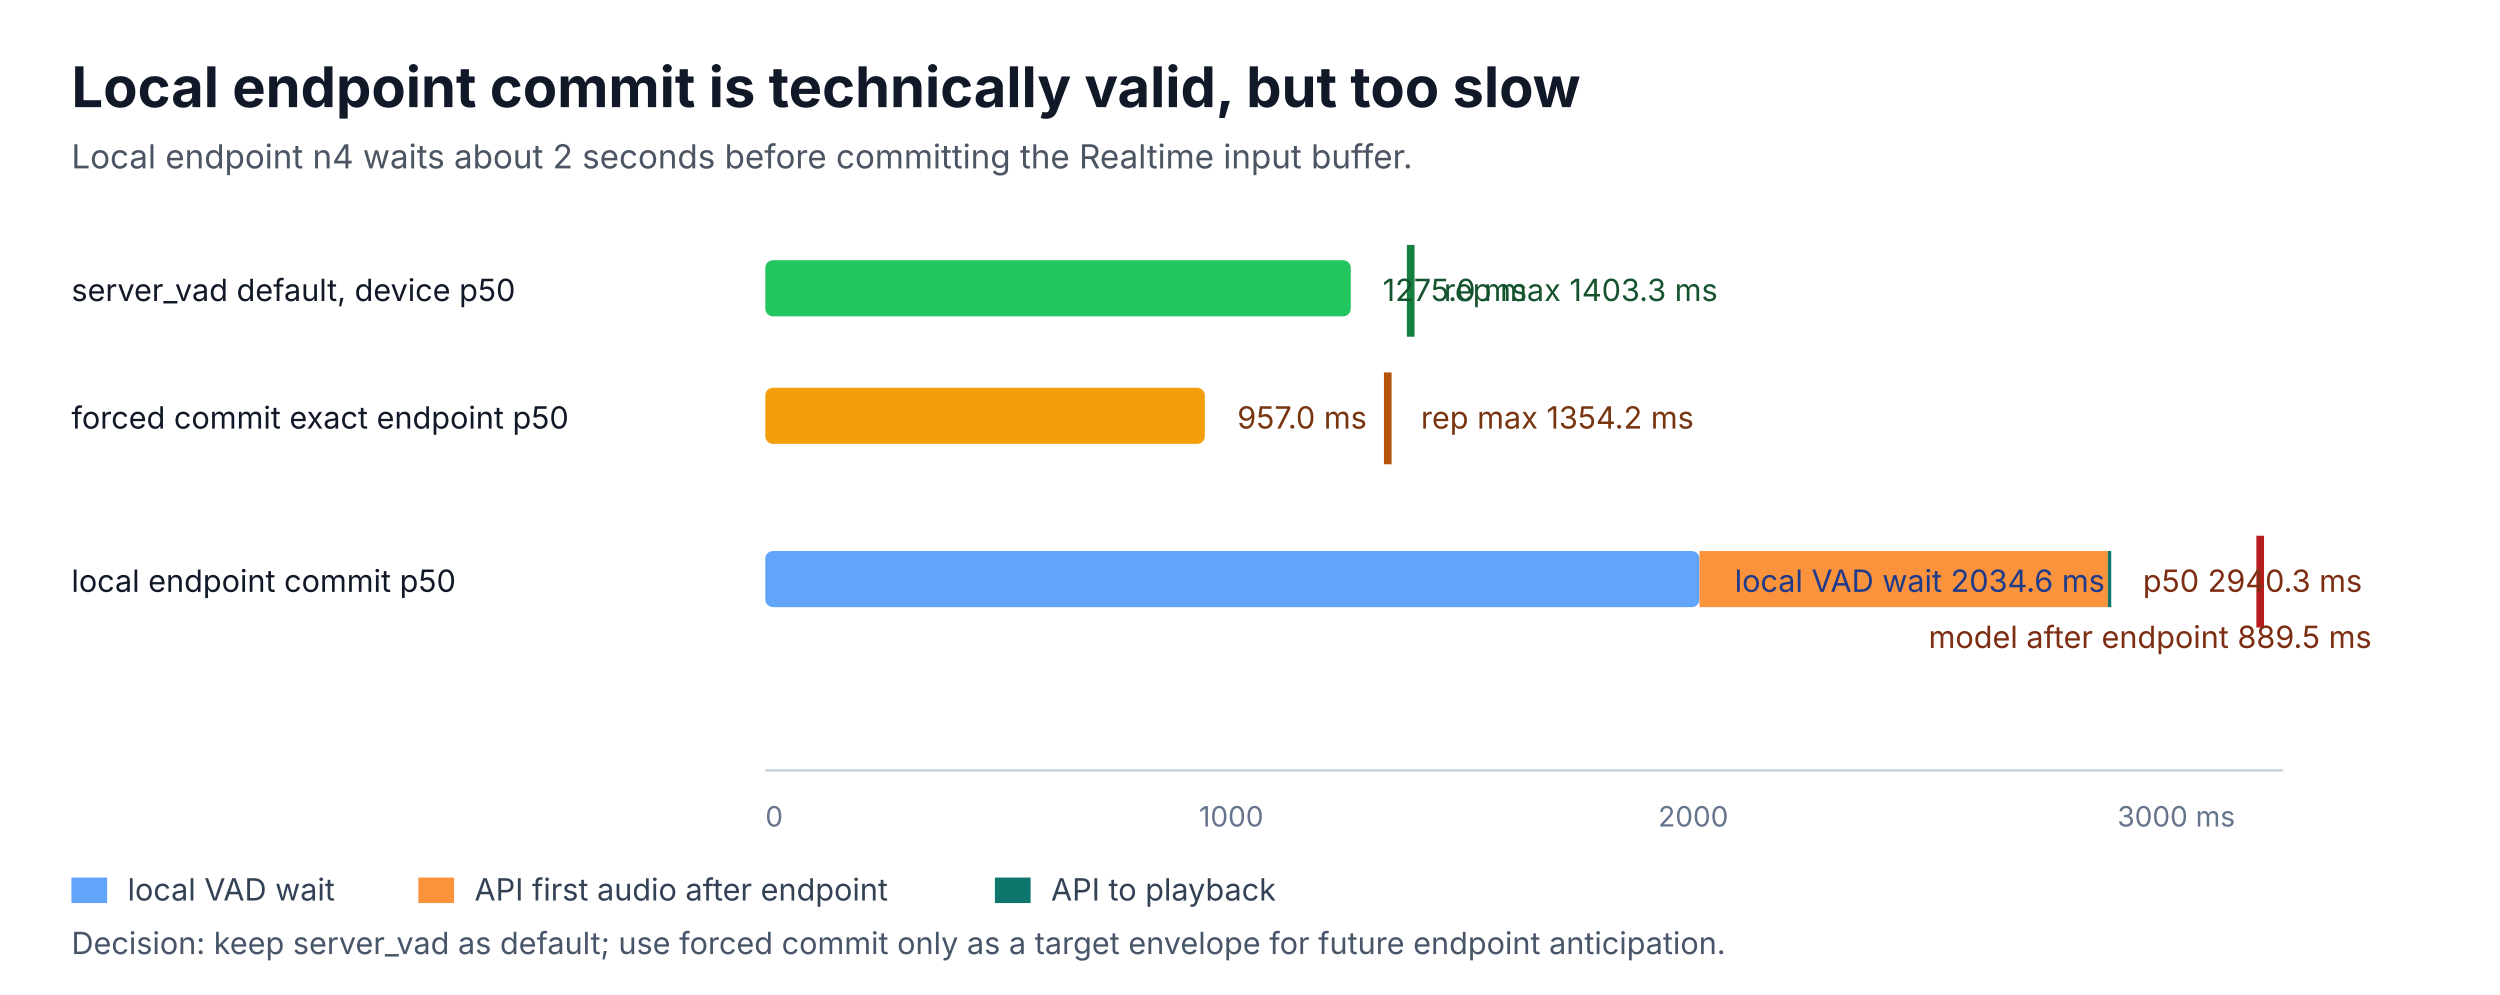
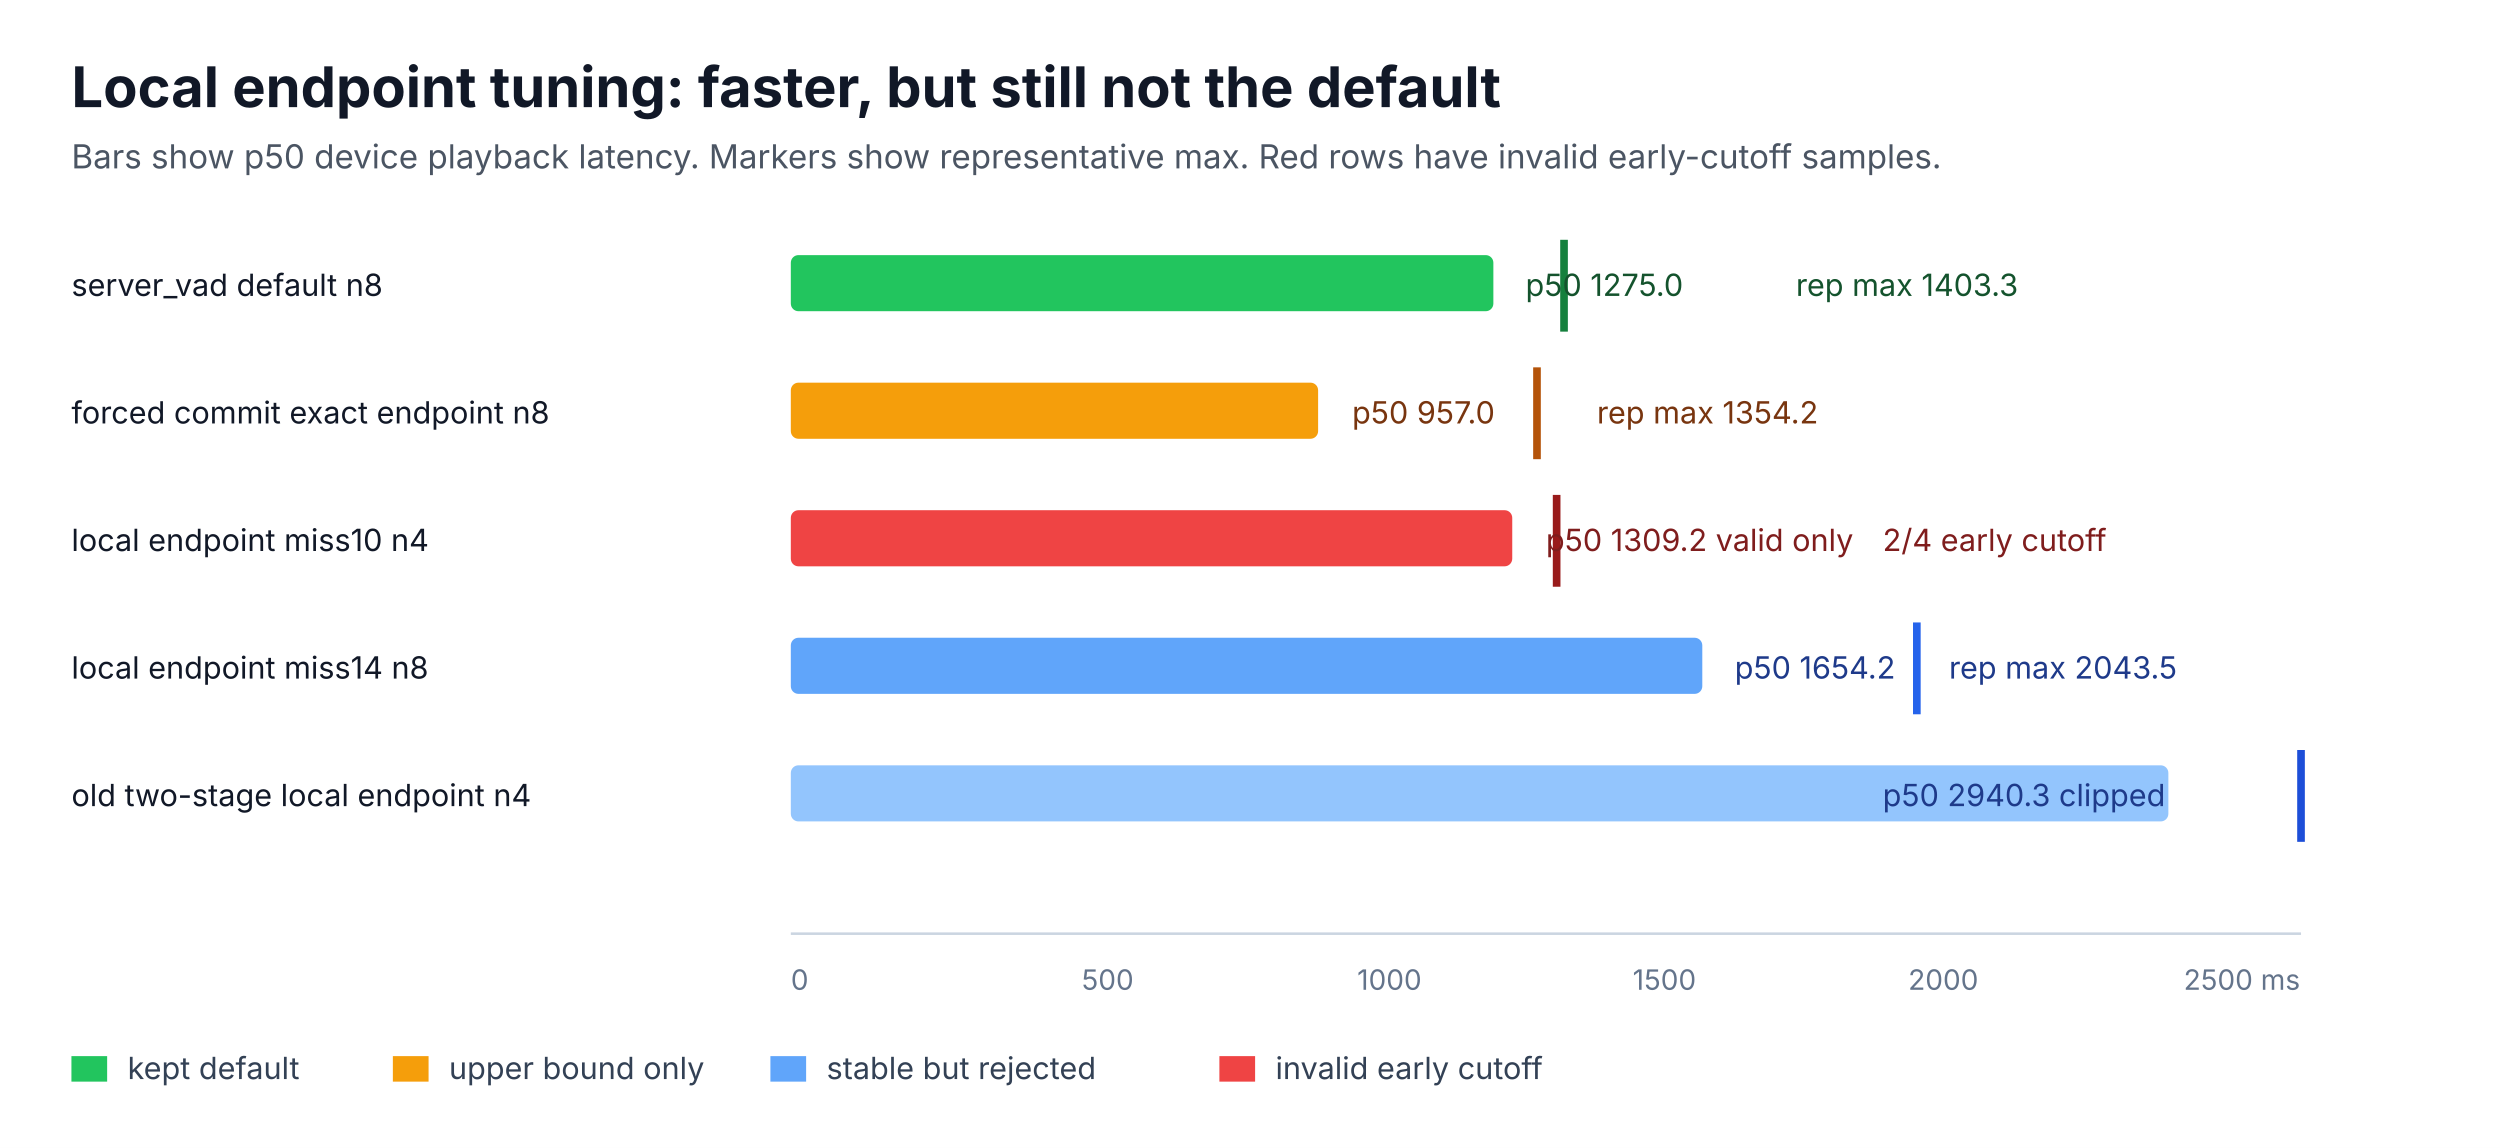
- <svg xmlns="http://www.w3.org/2000/svg" width="980" height="390" role="img" aria-labelledby="title desc">
-   <rect width="980" height="390" fill="#ffffff" />
-   <text x="28" y="42" font-family="Inter, Arial, sans-serif" font-size="22" font-weight="700" fill="#111827">Local endpoint commit is technically valid, but too slow</text>
-   <text x="28" y="66" font-family="Inter, Arial, sans-serif" font-size="13" fill="#4b5563">Local endpoint n4 waits about 2 seconds before committing the Realtime input buffer.</text>
-   <line x1="300" y1="302" x2="895" y2="302" stroke="#cbd5e1" />
-   <text x="300" y="324" font-family="Inter, Arial, sans-serif" font-size="11" fill="#64748b">0</text>
-   <text x="470" y="324" font-family="Inter, Arial, sans-serif" font-size="11" fill="#64748b">1000</text>
-   <text x="650" y="324" font-family="Inter, Arial, sans-serif" font-size="11" fill="#64748b">2000</text>
-   <text x="830" y="324" font-family="Inter, Arial, sans-serif" font-size="11" fill="#64748b">3000 ms</text>
+ <svg xmlns="http://www.w3.org/2000/svg" width="980" height="450" role="img" aria-labelledby="title desc">
+   <rect width="980" height="450" fill="#ffffff" />
+   <text x="28" y="42" font-family="Inter, Arial, sans-serif" font-size="22" font-weight="700" fill="#111827">Local endpoint tuning: faster, but still not the default</text>
+   <text x="28" y="66" font-family="Inter, Arial, sans-serif" font-size="13" fill="#4b5563">Bars show p50 device playback latency. Markers show representative max. Red rows have invalid early-cutoff samples.</text>
+   <line x1="310" y1="366" x2="902" y2="366" stroke="#cbd5e1" />
+   <text x="310" y="388" font-family="Inter, Arial, sans-serif" font-size="11" fill="#64748b">0</text>
+   <text x="424" y="388" font-family="Inter, Arial, sans-serif" font-size="11" fill="#64748b">500</text>
+   <text x="532" y="388" font-family="Inter, Arial, sans-serif" font-size="11" fill="#64748b">1000</text>
+   <text x="640" y="388" font-family="Inter, Arial, sans-serif" font-size="11" fill="#64748b">1500</text>
+   <text x="748" y="388" font-family="Inter, Arial, sans-serif" font-size="11" fill="#64748b">2000</text>
+   <text x="856" y="388" font-family="Inter, Arial, sans-serif" font-size="11" fill="#64748b">2500 ms</text>
  <g font-family="Inter, Arial, sans-serif" font-size="12">
-     <text x="28" y="118" fill="#111827">server_vad default, device p50</text>
-     <rect x="300" y="102" width="229.5" height="22" rx="3" fill="#22c55e" />
-     <line x1="553" y1="96" x2="553" y2="132" stroke="#15803d" stroke-width="3" />
-     <text x="542" y="118" fill="#14532d">1275.0 ms</text>
-     <text x="566" y="118" fill="#14532d">rep max 1403.3 ms</text>
-     <text x="28" y="168" fill="#111827">forced commit exact endpoint p50</text>
-     <rect x="300" y="152" width="172.3" height="22" rx="3" fill="#f59e0b" />
-     <line x1="544" y1="146" x2="544" y2="182" stroke="#b45309" stroke-width="3" />
-     <text x="485" y="168" fill="#78350f">957.0 ms</text>
-     <text x="557" y="168" fill="#78350f">rep max 1354.2 ms</text>
-     <text x="28" y="232" fill="#111827">local endpoint commit p50</text>
-     <rect x="300" y="216" width="366.2" height="22" rx="3" fill="#60a5fa" />
-     <rect x="666.2" y="216" width="160.1" height="22" fill="#fb923c" />
-     <rect x="826.3" y="216" width="1.3" height="22" fill="#0f766e" />
-     <line x1="886" y1="210" x2="886" y2="246" stroke="#b91c1c" stroke-width="3" />
-     <text x="680" y="232" fill="#1e3a8a">local VAD wait 2034.6 ms</text>
-     <text x="840" y="232" fill="#7c2d12">p50 2940.3 ms</text>
-     <text x="756" y="254" fill="#7c2d12">model after endpoint 889.5 ms</text>
-     <rect x="28" y="344" width="14" height="10" fill="#60a5fa" />
-     <text x="50" y="353" fill="#334155">local VAD wait</text>
-     <rect x="164" y="344" width="14" height="10" fill="#fb923c" />
-     <text x="186" y="353" fill="#334155">API first audio after endpoint</text>
-     <rect x="390" y="344" width="14" height="10" fill="#0f766e" />
-     <text x="412" y="353" fill="#334155">API to playback</text>
+     <text x="28" y="116" fill="#111827">server_vad default n8</text>
+     <rect x="310" y="100" width="275.4" height="22" rx="3" fill="#22c55e" />
+     <line x1="613.1" y1="94" x2="613.1" y2="130" stroke="#15803d" stroke-width="3" />
+     <text x="598" y="116" fill="#14532d">p50 1275.0</text>
+     <text x="704" y="116" fill="#14532d">rep max 1403.3</text>
+     <text x="28" y="166" fill="#111827">forced commit exact endpoint n8</text>
+     <rect x="310" y="150" width="206.7" height="22" rx="3" fill="#f59e0b" />
+     <line x1="602.5" y1="144" x2="602.5" y2="180" stroke="#b45309" stroke-width="3" />
+     <text x="530" y="166" fill="#78350f">p50 957.0</text>
+     <text x="626" y="166" fill="#78350f">rep max 1354.2</text>
+     <text x="28" y="216" fill="#111827">local endpoint miss10 n4</text>
+     <rect x="310" y="200" width="282.8" height="22" rx="3" fill="#ef4444" />
+     <line x1="610.2" y1="194" x2="610.2" y2="230" stroke="#991b1b" stroke-width="3" />
+     <text x="606" y="216" fill="#7f1d1d">p50 1309.2 valid only</text>
+     <text x="738" y="216" fill="#7f1d1d">2/4 early cutoff</text>
+     <text x="28" y="266" fill="#111827">local endpoint miss14 n8</text>
+     <rect x="310" y="250" width="357.3" height="22" rx="3" fill="#60a5fa" />
+     <line x1="751.4" y1="244" x2="751.4" y2="280" stroke="#2563eb" stroke-width="3" />
+     <text x="680" y="266" fill="#1e3a8a">p50 1654.2</text>
+     <text x="764" y="266" fill="#1e3a8a">rep max 2043.5</text>
+     <text x="28" y="316" fill="#111827">old two-stage local endpoint n4</text>
+     <rect x="310" y="300" width="540.0" height="22" rx="3" fill="#93c5fd" />
+     <line x1="902" y1="294" x2="902" y2="330" stroke="#1d4ed8" stroke-width="3" />
+     <text x="738" y="316" fill="#1e3a8a">p50 2940.3 clipped</text>
  </g>
-   <text x="28" y="374" font-family="Inter, Arial, sans-serif" font-size="12" fill="#475569">Decision: keep server_vad as default; use forced commit only as a target envelope for future endpoint anticipation.</text>
+   <rect x="28" y="414" width="14" height="10" fill="#22c55e" />
+   <text x="50" y="423" font-family="Inter, Arial, sans-serif" font-size="12" fill="#334155">kept default</text>
+   <rect x="154" y="414" width="14" height="10" fill="#f59e0b" />
+   <text x="176" y="423" font-family="Inter, Arial, sans-serif" font-size="12" fill="#334155">upper bound only</text>
+   <rect x="302" y="414" width="14" height="10" fill="#60a5fa" />
+   <text x="324" y="423" font-family="Inter, Arial, sans-serif" font-size="12" fill="#334155">stable but rejected</text>
+   <rect x="478" y="414" width="14" height="10" fill="#ef4444" />
+   <text x="500" y="423" font-family="Inter, Arial, sans-serif" font-size="12" fill="#334155">invalid early cutoff</text>
</svg>
